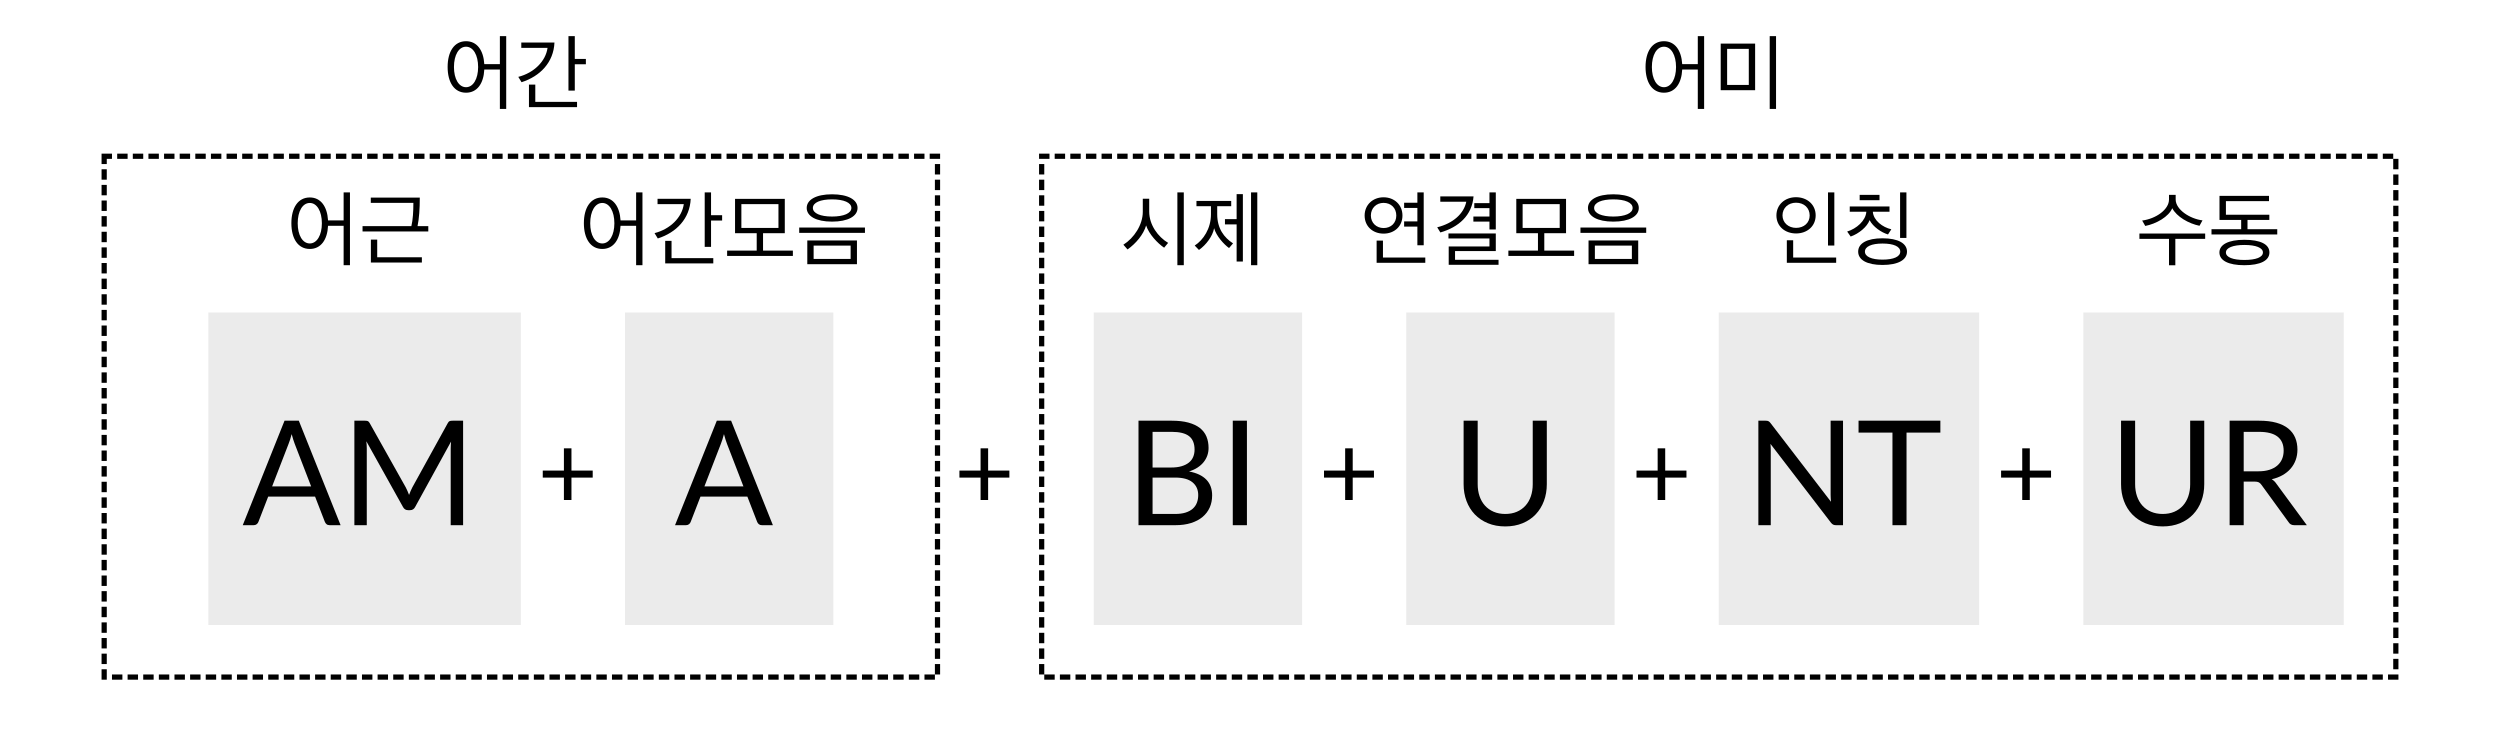
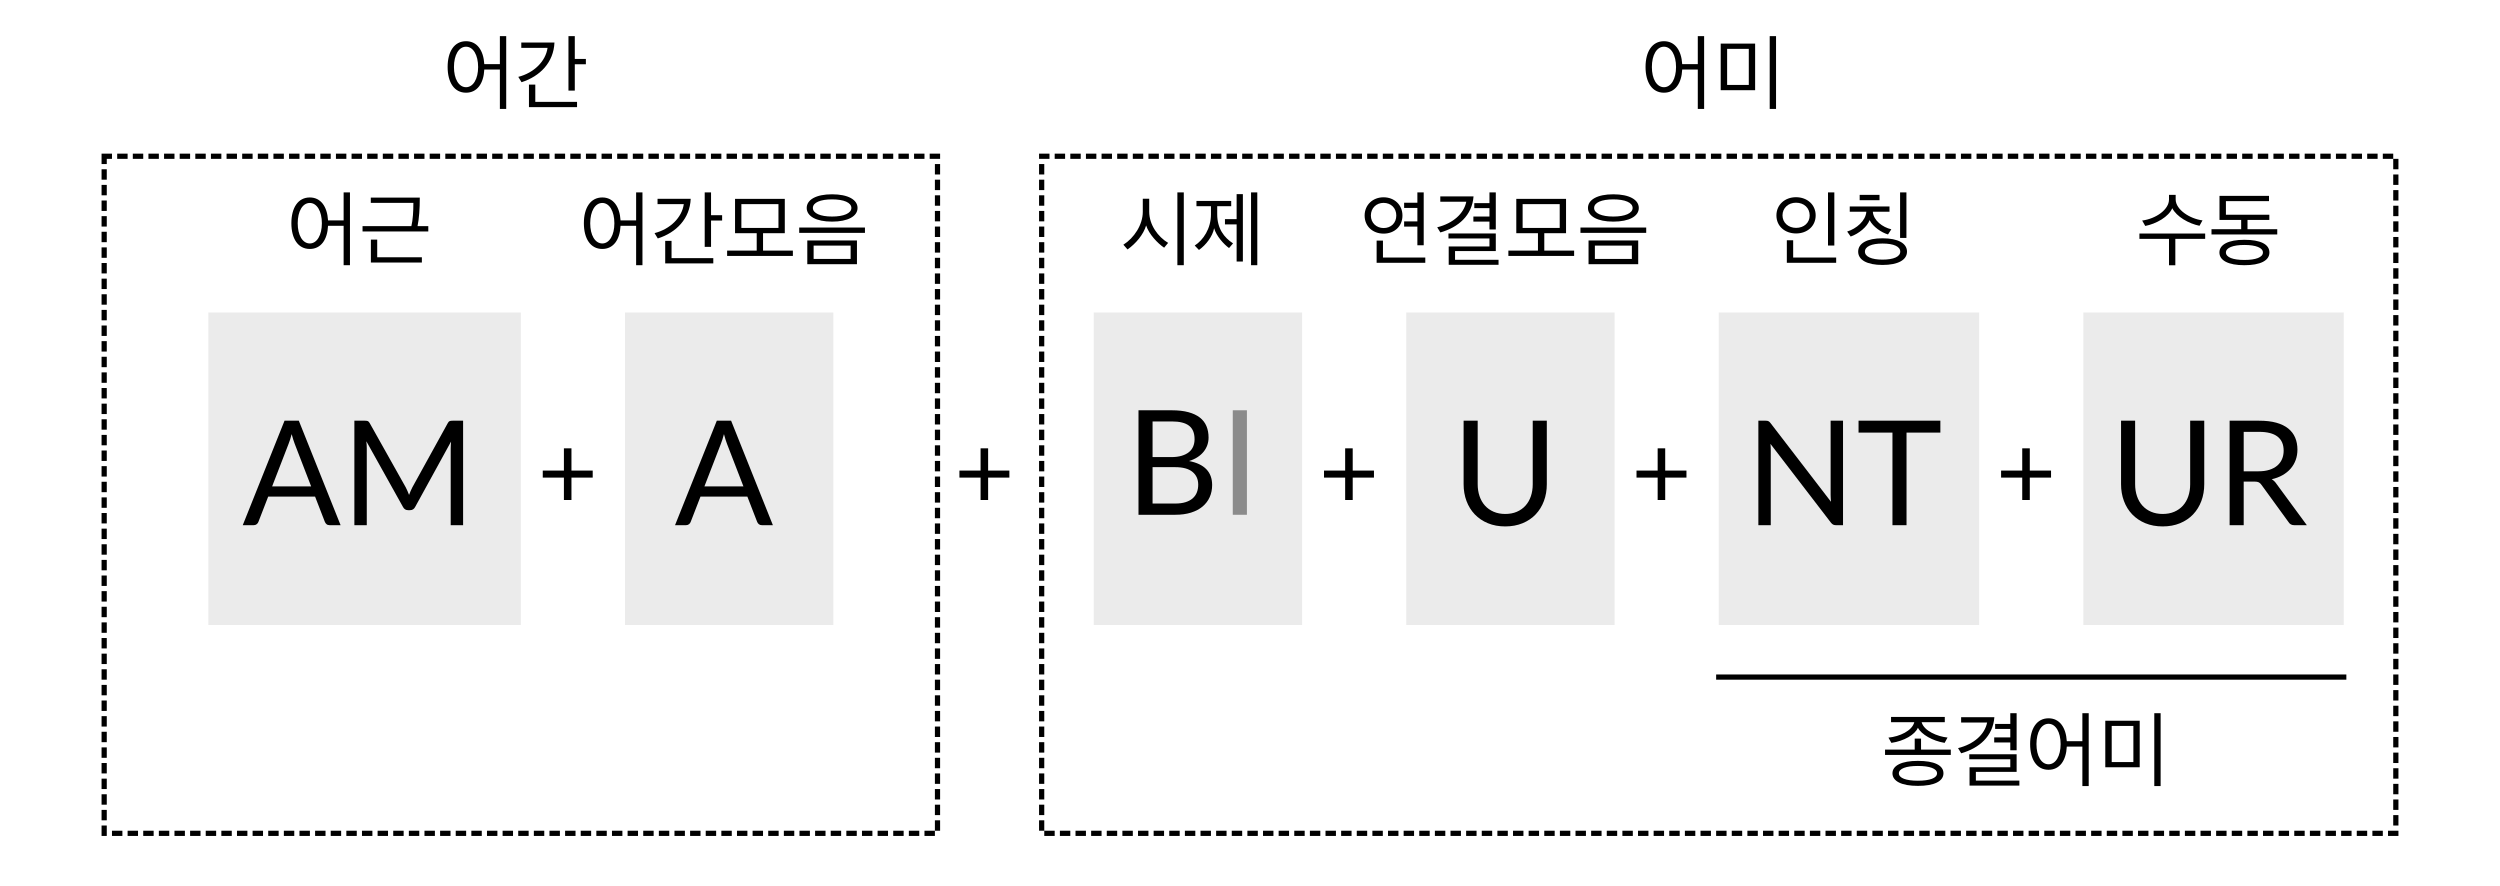
- <svg xmlns="http://www.w3.org/2000/svg" style="isolation:isolate" viewBox="0 0 480 140" width="480" height="140">
+ <svg xmlns="http://www.w3.org/2000/svg" style="isolation:isolate" viewBox="0 0 480 170" width="480" height="170">
  <defs>
-     <clipPath id="_clipPath_axQvrKxVKWteTwl1Pi8Dt5Fx5UOR42Oq">
-       <rect width="480" height="140" />
+     <clipPath id="_clipPath_yITg8J8b8VTENpakgThCFfCZVciFn6JV">
+       <rect width="480" height="170" />
    </clipPath>
  </defs>
-   <g clip-path="url(#_clipPath_axQvrKxVKWteTwl1Pi8Dt5Fx5UOR42Oq)">
-     <path d=" M 20 30 L 180 30 L 180 130 L 20 130 L 20 30 Z " fill="none" vector-effect="non-scaling-stroke" stroke-width="1" stroke-dasharray="1,2" stroke="rgb(0,0,0)" stroke-linejoin="miter" stroke-linecap="square" stroke-miterlimit="3" />
-     <path d=" M 200 30 L 460 30 L 460 130 L 200 130 L 200 30 Z " fill="none" vector-effect="non-scaling-stroke" stroke-width="1" stroke-dasharray="1,2" stroke="rgb(0,0,0)" stroke-linejoin="miter" stroke-linecap="square" stroke-miterlimit="3" />
+   <g clip-path="url(#_clipPath_yITg8J8b8VTENpakgThCFfCZVciFn6JV)">
+     <path d=" M 20 30 L 180 30 L 180 160 L 20 160 L 20 30 Z " fill="none" vector-effect="non-scaling-stroke" stroke-width="1" stroke-dasharray="1,2" stroke="rgb(0,0,0)" stroke-linejoin="miter" stroke-linecap="square" stroke-miterlimit="3" />
+     <path d=" M 200 30 L 460 30 L 460 160 L 200 160 L 200 30 Z " fill="none" vector-effect="non-scaling-stroke" stroke-width="1" stroke-dasharray="1,2" stroke="rgb(0,0,0)" stroke-linejoin="miter" stroke-linecap="square" stroke-miterlimit="3" />
    <path d=" M 330 60 L 380 60 L 380 120 L 330 120 L 330 60 Z " fill="rgb(235,235,235)" />
    <path d=" M 400 60 L 450 60 L 450 120 L 400 120 L 400 60 Z " fill="rgb(235,235,235)" />
    <path d=" M 351.48 80.774 L 353.86 80.774 L 353.86 100.836 L 352.502 100.836 L 352.502 100.836 Q 352.18 100.836 351.963 100.724 L 351.963 100.724 L 351.963 100.724 Q 351.746 100.612 351.536 100.346 L 351.536 100.346 L 339.93 85.226 L 339.93 85.226 Q 339.958 85.576 339.972 85.912 L 339.972 85.912 L 339.972 85.912 Q 339.986 86.248 339.986 86.542 L 339.986 86.542 L 339.986 100.836 L 337.606 100.836 L 337.606 80.774 L 339.006 80.774 L 339.006 80.774 Q 339.188 80.774 339.314 80.795 L 339.314 80.795 L 339.314 80.795 Q 339.44 80.816 339.538 80.865 L 339.538 80.865 L 339.538 80.865 Q 339.636 80.914 339.734 81.005 L 339.734 81.005 L 339.734 81.005 Q 339.832 81.096 339.944 81.236 L 339.944 81.236 L 351.55 96.342 L 351.55 96.342 Q 351.522 95.978 351.501 95.635 L 351.501 95.635 L 351.501 95.635 Q 351.48 95.292 351.48 94.984 L 351.48 94.984 L 351.48 80.774 L 351.48 80.774 Z  M 372.55 80.774 L 372.55 83.056 L 366.054 83.056 L 366.054 100.836 L 363.352 100.836 L 363.352 83.056 L 356.842 83.056 L 356.842 80.774 L 372.55 80.774 L 372.55 80.774 Z " fill-rule="evenodd" fill="rgb(0,0,0)" />
    <path d=" M 415.236 98.68 L 415.236 98.68 L 415.236 98.68 Q 416.482 98.68 417.462 98.26 L 417.462 98.26 L 417.462 98.26 Q 418.442 97.84 419.121 97.084 L 419.121 97.084 L 419.121 97.084 Q 419.8 96.328 420.157 95.278 L 420.157 95.278 L 420.157 95.278 Q 420.514 94.228 420.514 92.968 L 420.514 92.968 L 420.514 80.774 L 423.216 80.774 L 423.216 92.968 L 423.216 92.968 Q 423.216 94.704 422.663 96.188 L 422.663 96.188 L 422.663 96.188 Q 422.11 97.672 421.081 98.757 L 421.081 98.757 L 421.081 98.757 Q 420.052 99.842 418.568 100.458 L 418.568 100.458 L 418.568 100.458 Q 417.084 101.074 415.236 101.074 L 415.236 101.074 L 415.236 101.074 Q 413.388 101.074 411.904 100.458 L 411.904 100.458 L 411.904 100.458 Q 410.42 99.842 409.384 98.757 L 409.384 98.757 L 409.384 98.757 Q 408.348 97.672 407.795 96.188 L 407.795 96.188 L 407.795 96.188 Q 407.242 94.704 407.242 92.968 L 407.242 92.968 L 407.242 80.774 L 409.944 80.774 L 409.944 92.954 L 409.944 92.954 Q 409.944 94.214 410.301 95.264 L 410.301 95.264 L 410.301 95.264 Q 410.658 96.314 411.337 97.07 L 411.337 97.07 L 411.337 97.07 Q 412.016 97.826 413.003 98.253 L 413.003 98.253 L 413.003 98.253 Q 413.99 98.68 415.236 98.68 Z  M 430.79 90.49 L 433.646 90.49 L 433.646 90.49 Q 434.822 90.49 435.725 90.203 L 435.725 90.203 L 435.725 90.203 Q 436.628 89.916 437.237 89.391 L 437.237 89.391 L 437.237 89.391 Q 437.846 88.866 438.154 88.138 L 438.154 88.138 L 438.154 88.138 Q 438.462 87.41 438.462 86.528 L 438.462 86.528 L 438.462 86.528 Q 438.462 84.736 437.286 83.826 L 437.286 83.826 L 437.286 83.826 Q 436.11 82.916 433.758 82.916 L 433.758 82.916 L 430.79 82.916 L 430.79 90.49 L 430.79 90.49 Z  M 437.062 92.87 L 442.914 100.836 L 440.506 100.836 L 440.506 100.836 Q 439.764 100.836 439.414 100.262 L 439.414 100.262 L 434.206 93.094 L 434.206 93.094 Q 433.968 92.758 433.695 92.611 L 433.695 92.611 L 433.695 92.611 Q 433.422 92.464 432.848 92.464 L 432.848 92.464 L 430.79 92.464 L 430.79 100.836 L 428.088 100.836 L 428.088 80.774 L 433.758 80.774 L 433.758 80.774 Q 435.662 80.774 437.048 81.159 L 437.048 81.159 L 437.048 81.159 Q 438.434 81.544 439.337 82.272 L 439.337 82.272 L 439.337 82.272 Q 440.24 83 440.674 84.029 L 440.674 84.029 L 440.674 84.029 Q 441.108 85.058 441.108 86.332 L 441.108 86.332 L 441.108 86.332 Q 441.108 87.396 440.772 88.32 L 440.772 88.32 L 440.772 88.32 Q 440.436 89.244 439.799 89.979 L 439.799 89.979 L 439.799 89.979 Q 439.162 90.714 438.245 91.232 L 438.245 91.232 L 438.245 91.232 Q 437.328 91.75 436.166 92.016 L 436.166 92.016 L 436.166 92.016 Q 436.684 92.31 437.062 92.87 L 437.062 92.87 L 437.062 92.87 Z " fill-rule="evenodd" fill="rgb(0,0,0)" />
    <path d=" M 352.192 47.144 L 352.192 36.936 L 350.976 36.936 L 350.976 47.144 L 352.192 47.144 Z  M 352.544 50.456 L 352.544 49.448 L 344.288 49.448 L 344.288 46.136 L 343.072 46.136 L 343.072 50.456 L 352.544 50.456 Z  M 344.832 37.864 C 342.72 37.864 341.072 39.288 341.072 41.368 C 341.072 43.448 342.72 44.824 344.848 44.824 C 346.976 44.824 348.608 43.432 348.608 41.352 C 348.608 39.272 346.96 37.864 344.832 37.864 Z  M 344.832 38.92 C 346.384 38.92 347.456 39.928 347.456 41.368 C 347.456 42.76 346.384 43.752 344.848 43.752 C 343.376 43.752 342.24 42.76 342.24 41.352 C 342.24 39.928 343.36 38.92 344.832 38.92 Z  M 366.144 48.312 C 366.144 46.728 364.448 45.752 361.44 45.752 C 358.448 45.752 356.768 46.728 356.768 48.312 C 356.768 49.896 358.448 50.872 361.44 50.872 C 364.448 50.872 366.144 49.896 366.144 48.312 Z  M 363.136 44.024 C 361.456 43.64 359.696 42.328 359.584 40.648 L 362.784 40.648 L 362.784 39.64 L 355.152 39.64 L 355.152 40.648 L 358.336 40.648 C 358.224 42.376 356.448 43.912 354.656 44.456 L 355.328 45.416 C 356.928 44.856 358.512 43.528 358.96 42.264 C 359.632 43.56 361.216 44.632 362.496 45.016 L 363.136 44.024 Z  M 364.848 48.312 C 364.848 49.272 363.6 49.848 361.44 49.848 C 359.328 49.848 358.064 49.272 358.064 48.312 C 358.064 47.336 359.328 46.76 361.44 46.76 C 363.6 46.76 364.848 47.336 364.848 48.312 Z  M 366.032 45.688 L 366.032 36.936 L 364.816 36.936 L 364.816 45.688 L 366.032 45.688 Z  M 360.864 38.44 L 360.864 37.416 L 357.056 37.416 L 357.056 38.44 L 360.864 38.44 Z " fill-rule="evenodd" fill="rgb(0,0,0)" />
    <path d=" M 417.664 50.936 L 417.664 45.864 L 423.392 45.864 L 423.392 44.84 L 410.768 44.84 L 410.768 45.864 L 416.448 45.864 L 416.448 50.936 L 417.664 50.936 Z  M 422.88 42.312 C 420.416 42.008 417.728 40.216 417.728 38.312 L 417.728 37.416 L 416.448 37.416 L 416.448 38.312 C 416.448 40.216 413.984 41.992 411.296 42.344 L 411.888 43.384 C 414.016 42.968 416.4 41.608 417.072 39.976 C 417.92 41.608 420.208 42.92 422.304 43.352 L 422.88 42.312 Z  M 435.728 48.472 C 435.728 46.888 433.984 46.04 430.912 46.04 C 427.856 46.04 426.128 46.952 426.128 48.472 C 426.128 50.024 427.856 50.92 430.912 50.92 C 433.984 50.92 435.728 50.04 435.728 48.472 Z  M 435.712 42.232 L 435.712 41.224 L 427.376 41.224 L 427.376 38.616 L 435.648 38.616 L 435.648 37.608 L 426.144 37.608 L 426.144 42.232 L 430.304 42.232 L 430.304 44.008 L 424.608 44.008 L 424.608 45.016 L 437.232 45.016 L 437.232 44.008 L 431.52 44.008 L 431.52 42.232 L 435.712 42.232 Z  M 430.912 47.032 C 433.136 47.032 434.48 47.576 434.48 48.472 C 434.48 49.4 433.136 49.912 430.912 49.912 C 428.72 49.912 427.376 49.4 427.376 48.472 C 427.376 47.576 428.72 47.032 430.912 47.032 Z " fill-rule="evenodd" fill="rgb(0,0,0)" />
    <path d=" M 323.8 90.35 L 323.8 91.7 L 319.72 91.7 L 319.72 96 L 318.27 96 L 318.27 91.7 L 314.21 91.7 L 314.21 90.35 L 318.27 90.35 L 318.27 86.08 L 319.72 86.08 L 319.72 90.35 L 323.8 90.35 L 323.8 90.35 Z " fill="rgb(0,0,0)" />
    <path d=" M 393.8 90.35 L 393.8 91.7 L 389.72 91.7 L 389.72 96 L 388.27 96 L 388.27 91.7 L 384.21 91.7 L 384.21 90.35 L 388.27 90.35 L 388.27 86.08 L 389.72 86.08 L 389.72 90.35 L 393.8 90.35 L 393.8 90.35 Z " fill="rgb(0,0,0)" />
    <path d=" M 270 60 L 310 60 L 310 120 L 270 120 L 270 60 Z " fill="rgb(235,235,235)" />
    <path d=" M 289.007 98.68 L 289.007 98.68 L 289.007 98.68 Q 290.253 98.68 291.233 98.26 L 291.233 98.26 L 291.233 98.26 Q 292.213 97.84 292.892 97.084 L 292.892 97.084 L 292.892 97.084 Q 293.571 96.328 293.928 95.278 L 293.928 95.278 L 293.928 95.278 Q 294.285 94.228 294.285 92.968 L 294.285 92.968 L 294.285 80.774 L 296.987 80.774 L 296.987 92.968 L 296.987 92.968 Q 296.987 94.704 296.434 96.188 L 296.434 96.188 L 296.434 96.188 Q 295.881 97.672 294.852 98.757 L 294.852 98.757 L 294.852 98.757 Q 293.823 99.842 292.339 100.458 L 292.339 100.458 L 292.339 100.458 Q 290.855 101.074 289.007 101.074 L 289.007 101.074 L 289.007 101.074 Q 287.159 101.074 285.675 100.458 L 285.675 100.458 L 285.675 100.458 Q 284.191 99.842 283.155 98.757 L 283.155 98.757 L 283.155 98.757 Q 282.119 97.672 281.566 96.188 L 281.566 96.188 L 281.566 96.188 Q 281.013 94.704 281.013 92.968 L 281.013 92.968 L 281.013 80.774 L 283.715 80.774 L 283.715 92.954 L 283.715 92.954 Q 283.715 94.214 284.072 95.264 L 284.072 95.264 L 284.072 95.264 Q 284.429 96.314 285.108 97.07 L 285.108 97.07 L 285.108 97.07 Q 285.787 97.826 286.774 98.253 L 286.774 98.253 L 286.774 98.253 Q 287.761 98.68 289.007 98.68 Z " fill="rgb(0,0,0)" />
    <path d=" M 272.136 39.928 L 272.136 42.504 L 269.592 42.504 L 269.592 43.512 L 272.136 43.512 L 272.136 47.096 L 273.352 47.096 L 273.352 36.936 L 272.136 36.936 L 272.136 38.92 L 269.592 38.92 L 269.592 39.928 L 272.136 39.928 Z  M 273.656 50.456 L 273.656 49.448 L 265.528 49.448 L 265.528 46.2 L 264.312 46.2 L 264.312 50.456 L 273.656 50.456 Z  M 265.64 37.88 C 263.592 37.88 262.008 39.32 262.008 41.384 C 262.008 43.48 263.592 44.856 265.656 44.856 C 267.704 44.856 269.272 43.464 269.272 41.384 C 269.272 39.304 267.688 37.88 265.64 37.88 Z  M 265.64 38.952 C 267.096 38.952 268.088 39.96 268.088 41.384 C 268.088 42.792 267.096 43.784 265.656 43.784 C 264.264 43.784 263.208 42.792 263.208 41.384 C 263.208 39.96 264.248 38.952 265.64 38.952 Z  M 287.72 50.84 L 287.72 49.88 L 279.368 49.88 L 279.368 48.2 L 287.192 48.2 L 287.192 44.824 L 278.104 44.824 L 278.104 45.784 L 285.976 45.784 L 285.976 47.32 L 278.152 47.32 L 278.152 50.84 L 287.72 50.84 Z  M 282.92 37.704 L 276.536 37.704 L 276.536 38.728 L 281.528 38.728 C 281.064 41.016 279.016 42.872 275.944 43.64 L 276.552 44.632 C 280.04 43.624 282.632 41.384 282.92 37.704 Z  M 283.064 39.96 L 285.976 39.96 L 285.976 41.576 L 282.888 41.576 L 282.888 42.552 L 285.976 42.552 L 285.976 44.056 L 287.192 44.056 L 287.192 36.936 L 285.976 36.936 L 285.976 39 L 283.064 39 L 283.064 39.96 Z  M 302.232 49.144 L 302.232 48.12 L 296.504 48.12 L 296.504 44.776 L 300.68 44.776 L 300.68 38.184 L 291.128 38.184 L 291.128 44.776 L 295.288 44.776 L 295.288 48.12 L 289.608 48.12 L 289.608 49.144 L 302.232 49.144 Z  M 299.464 43.768 L 292.344 43.768 L 292.344 39.192 L 299.464 39.192 L 299.464 43.768 Z  M 316.072 44.712 L 316.072 43.688 L 303.448 43.688 L 303.448 44.712 L 316.072 44.712 Z  M 314.536 50.728 L 314.536 46.168 L 305 46.168 L 305 50.728 L 314.536 50.728 Z  M 313.32 49.72 L 306.216 49.72 L 306.216 47.16 L 313.32 47.16 L 313.32 49.72 Z  M 314.648 39.928 C 314.648 38.344 312.824 37.304 309.752 37.304 C 306.696 37.304 304.888 38.344 304.888 39.928 C 304.888 41.512 306.696 42.552 309.752 42.552 C 312.824 42.552 314.648 41.512 314.648 39.928 Z  M 313.464 39.928 C 313.464 40.952 311.992 41.576 309.752 41.576 C 307.512 41.576 306.072 40.952 306.072 39.928 C 306.072 38.888 307.512 38.28 309.752 38.28 C 311.992 38.28 313.464 38.888 313.464 39.928 Z " fill-rule="evenodd" fill="rgb(0,0,0)" />
    <path d=" M 263.8 90.35 L 263.8 91.7 L 259.72 91.7 L 259.72 96 L 258.27 96 L 258.27 91.7 L 254.21 91.7 L 254.21 90.35 L 258.27 90.35 L 258.27 86.08 L 259.72 86.08 L 259.72 90.35 L 263.8 90.35 L 263.8 90.35 Z " fill="rgb(0,0,0)" />
    <path d=" M 210 60 L 250 60 L 250 120 L 210 120 L 210 60 Z " fill="rgb(235,235,235)" />
-     <path d=" M 221.293 98.68 L 225.633 98.68 L 225.633 98.68 Q 226.795 98.68 227.635 98.414 L 227.635 98.414 L 227.635 98.414 Q 228.475 98.148 229.014 97.665 L 229.014 97.665 L 229.014 97.665 Q 229.553 97.182 229.805 96.517 L 229.805 96.517 L 229.805 96.517 Q 230.057 95.852 230.057 95.054 L 230.057 95.054 L 230.057 95.054 Q 230.057 93.5 228.951 92.597 L 228.951 92.597 L 228.951 92.597 Q 227.845 91.694 225.633 91.694 L 225.633 91.694 L 221.293 91.694 L 221.293 98.68 L 221.293 98.68 Z  M 224.989 82.916 L 221.293 82.916 L 221.293 89.762 L 224.877 89.762 L 224.877 89.762 Q 226.025 89.762 226.872 89.51 L 226.872 89.51 L 226.872 89.51 Q 227.719 89.258 228.272 88.81 L 228.272 88.81 L 228.272 88.81 Q 228.825 88.362 229.091 87.725 L 229.091 87.725 L 229.091 87.725 Q 229.357 87.088 229.357 86.332 L 229.357 86.332 L 229.357 86.332 Q 229.357 84.554 228.293 83.735 L 228.293 83.735 L 228.293 83.735 Q 227.229 82.916 224.989 82.916 L 224.989 82.916 L 224.989 82.916 Z  M 218.591 80.774 L 224.989 80.774 L 224.989 80.774 Q 226.837 80.774 228.174 81.138 L 228.174 81.138 L 228.174 81.138 Q 229.511 81.502 230.372 82.174 L 230.372 82.174 L 230.372 82.174 Q 231.233 82.846 231.639 83.819 L 231.639 83.819 L 231.639 83.819 Q 232.045 84.792 232.045 86.01 L 232.045 86.01 L 232.045 86.01 Q 232.045 86.752 231.814 87.431 L 231.814 87.431 L 231.814 87.431 Q 231.583 88.11 231.121 88.698 L 231.121 88.698 L 231.121 88.698 Q 230.659 89.286 229.952 89.755 L 229.952 89.755 L 229.952 89.755 Q 229.245 90.224 228.293 90.518 L 228.293 90.518 L 228.293 90.518 Q 230.505 90.938 231.618 92.093 L 231.618 92.093 L 231.618 92.093 Q 232.731 93.248 232.731 95.124 L 232.731 95.124 L 232.731 95.124 Q 232.731 96.398 232.262 97.448 L 232.262 97.448 L 232.262 97.448 Q 231.793 98.498 230.89 99.254 L 230.89 99.254 L 230.89 99.254 Q 229.987 100.01 228.671 100.423 L 228.671 100.423 L 228.671 100.423 Q 227.355 100.836 225.675 100.836 L 225.675 100.836 L 218.591 100.836 L 218.591 80.774 L 218.591 80.774 Z  M 239.409 80.774 L 239.409 100.836 L 236.693 100.836 L 236.693 80.774 L 239.409 80.774 L 239.409 80.774 Z " fill-rule="evenodd" fill="rgb(0,0,0)" />
+     <path d=" M 239.409 78.774 L 239.409 98.836 L 236.693 98.836 L 236.693 78.774 L 239.409 78.774 L 239.409 78.774 Z " fill="rgb(139,139,139)" />
+     <path d=" M 221.293 96.68 L 225.633 96.68 L 225.633 96.68 Q 226.795 96.68 227.635 96.414 L 227.635 96.414 L 227.635 96.414 Q 228.475 96.148 229.014 95.665 L 229.014 95.665 L 229.014 95.665 Q 229.553 95.182 229.805 94.517 L 229.805 94.517 L 229.805 94.517 Q 230.057 93.852 230.057 93.054 L 230.057 93.054 L 230.057 93.054 Q 230.057 91.5 228.951 90.597 L 228.951 90.597 L 228.951 90.597 Q 227.845 89.694 225.633 89.694 L 225.633 89.694 L 221.293 89.694 L 221.293 96.68 L 221.293 96.68 Z  M 224.989 80.916 L 221.293 80.916 L 221.293 87.762 L 224.877 87.762 L 224.877 87.762 Q 226.025 87.762 226.872 87.51 L 226.872 87.51 L 226.872 87.51 Q 227.719 87.258 228.272 86.81 L 228.272 86.81 L 228.272 86.81 Q 228.825 86.362 229.091 85.725 L 229.091 85.725 L 229.091 85.725 Q 229.357 85.088 229.357 84.332 L 229.357 84.332 L 229.357 84.332 Q 229.357 82.554 228.293 81.735 L 228.293 81.735 L 228.293 81.735 Q 227.229 80.916 224.989 80.916 L 224.989 80.916 L 224.989 80.916 Z  M 218.591 78.774 L 224.989 78.774 L 224.989 78.774 Q 226.837 78.774 228.174 79.138 L 228.174 79.138 L 228.174 79.138 Q 229.511 79.502 230.372 80.174 L 230.372 80.174 L 230.372 80.174 Q 231.233 80.846 231.639 81.819 L 231.639 81.819 L 231.639 81.819 Q 232.045 82.792 232.045 84.01 L 232.045 84.01 L 232.045 84.01 Q 232.045 84.752 231.814 85.431 L 231.814 85.431 L 231.814 85.431 Q 231.583 86.11 231.121 86.698 L 231.121 86.698 L 231.121 86.698 Q 230.659 87.286 229.952 87.755 L 229.952 87.755 L 229.952 87.755 Q 229.245 88.224 228.293 88.518 L 228.293 88.518 L 228.293 88.518 Q 230.505 88.938 231.618 90.093 L 231.618 90.093 L 231.618 90.093 Q 232.731 91.248 232.731 93.124 L 232.731 93.124 L 232.731 93.124 Q 232.731 94.398 232.262 95.448 L 232.262 95.448 L 232.262 95.448 Q 231.793 96.498 230.89 97.254 L 230.89 97.254 L 230.89 97.254 Q 229.987 98.01 228.671 98.423 L 228.671 98.423 L 228.671 98.423 Q 227.355 98.836 225.675 98.836 L 225.675 98.836 L 218.591 98.836 L 218.591 78.774 L 218.591 78.774 Z " fill-rule="evenodd" fill="rgb(0,0,0)" />
    <path d=" M 227.288 50.92 L 227.288 36.936 L 226.056 36.936 L 226.056 50.92 L 227.288 50.92 Z  M 224.28 46.632 C 222.344 45.48 220.648 43.192 220.648 40.632 L 220.648 38.152 L 219.416 38.152 L 219.416 40.68 C 219.416 43.16 217.736 45.704 215.688 46.984 L 216.488 47.896 C 218.104 46.744 219.544 45.032 220.056 43.288 C 220.6 44.968 222.248 46.696 223.512 47.56 L 224.28 46.632 Z  M 236.744 46.728 C 235.016 45.608 233.704 43.88 233.704 41.128 L 233.704 39.592 L 236.392 39.592 L 236.392 38.584 L 229.72 38.584 L 229.72 39.592 L 232.504 39.592 L 232.504 41.16 C 232.504 43.88 231.032 46.088 229.384 47.144 L 230.2 47.992 C 231.56 47.032 232.824 45.368 233.112 43.816 C 233.512 45.288 234.984 46.92 235.976 47.624 L 236.744 46.728 Z  M 238.632 50.216 L 238.632 37.272 L 237.432 37.272 L 237.432 42.072 L 235.192 42.072 L 235.192 43.08 L 237.432 43.08 L 237.432 50.216 L 238.632 50.216 Z  M 241.4 50.92 L 241.4 36.936 L 240.2 36.936 L 240.2 50.92 L 241.4 50.92 Z " fill-rule="evenodd" fill="rgb(0,0,0)" />
    <path d=" M 193.8 90.35 L 193.8 91.7 L 189.72 91.7 L 189.72 96 L 188.27 96 L 188.27 91.7 L 184.21 91.7 L 184.21 90.35 L 188.27 90.35 L 188.27 86.08 L 189.72 86.08 L 189.72 90.35 L 193.8 90.35 L 193.8 90.35 Z " fill="rgb(0,0,0)" />
    <path d=" M 120 60 L 160 60 L 160 120 L 120 120 L 120 60 Z " fill="rgb(235,235,235)" />
    <path d=" M 135.248 93.388 L 142.738 93.388 L 139.588 85.226 L 139.588 85.226 Q 139.448 84.862 139.294 84.379 L 139.294 84.379 L 139.294 84.379 Q 139.14 83.896 139 83.35 L 139 83.35 L 139 83.35 Q 138.706 84.484 138.398 85.24 L 138.398 85.24 L 135.248 93.388 L 135.248 93.388 Z  M 140.372 80.774 L 148.394 100.836 L 146.294 100.836 L 146.294 100.836 Q 145.93 100.836 145.706 100.654 L 145.706 100.654 L 145.706 100.654 Q 145.482 100.472 145.37 100.192 L 145.37 100.192 L 143.494 95.348 L 134.492 95.348 L 132.616 100.192 L 132.616 100.192 Q 132.532 100.444 132.294 100.64 L 132.294 100.64 L 132.294 100.64 Q 132.056 100.836 131.706 100.836 L 131.706 100.836 L 129.606 100.836 L 137.628 80.774 L 140.372 80.774 L 140.372 80.774 Z " fill-rule="evenodd" fill="rgb(0,0,0)" />
    <path d=" M 112.104 42.856 C 112.104 45.832 113.384 47.8 115.64 47.8 C 117.768 47.8 119.016 46.04 119.144 43.352 L 122.136 43.352 L 122.136 50.92 L 123.352 50.92 L 123.352 36.936 L 122.136 36.936 L 122.136 42.312 L 119.144 42.312 C 118.984 39.656 117.752 37.912 115.64 37.912 C 113.384 37.912 112.104 39.896 112.104 42.856 Z  M 117.96 42.872 C 117.96 45.144 117.016 46.744 115.64 46.744 C 114.248 46.744 113.32 45.144 113.32 42.872 C 113.32 40.568 114.248 38.968 115.64 38.968 C 117.016 38.968 117.96 40.568 117.96 42.872 Z  M 138.648 42.344 L 138.648 41.32 L 136.52 41.32 L 136.52 36.936 L 135.304 36.936 L 135.304 47.4 L 136.52 47.4 L 136.52 42.344 L 138.648 42.344 Z  M 136.952 50.568 L 136.952 49.56 L 128.936 49.56 L 128.936 46.248 L 127.72 46.248 L 127.72 50.568 L 136.952 50.568 Z  M 126.248 38.168 L 126.248 39.192 L 131.288 39.192 C 130.936 41.768 128.68 43.992 125.672 44.76 L 126.296 45.784 C 129.864 44.648 132.456 41.976 132.616 38.168 L 126.248 38.168 Z  M 152.232 49.144 L 152.232 48.12 L 146.504 48.12 L 146.504 44.776 L 150.68 44.776 L 150.68 38.184 L 141.128 38.184 L 141.128 44.776 L 145.288 44.776 L 145.288 48.12 L 139.608 48.12 L 139.608 49.144 L 152.232 49.144 Z  M 149.464 43.768 L 142.344 43.768 L 142.344 39.192 L 149.464 39.192 L 149.464 43.768 Z  M 166.072 44.712 L 166.072 43.688 L 153.448 43.688 L 153.448 44.712 L 166.072 44.712 Z  M 164.536 50.728 L 164.536 46.168 L 155 46.168 L 155 50.728 L 164.536 50.728 Z  M 163.32 49.72 L 156.216 49.72 L 156.216 47.16 L 163.32 47.16 L 163.32 49.72 Z  M 164.648 39.928 C 164.648 38.344 162.824 37.304 159.752 37.304 C 156.696 37.304 154.888 38.344 154.888 39.928 C 154.888 41.512 156.696 42.552 159.752 42.552 C 162.824 42.552 164.648 41.512 164.648 39.928 Z  M 163.464 39.928 C 163.464 40.952 161.992 41.576 159.752 41.576 C 157.512 41.576 156.072 40.952 156.072 39.928 C 156.072 38.888 157.512 38.28 159.752 38.28 C 161.992 38.28 163.464 38.888 163.464 39.928 Z " fill-rule="evenodd" fill="rgb(0,0,0)" />
    <path d=" M 113.8 90.35 L 113.8 91.7 L 109.72 91.7 L 109.72 96 L 108.27 96 L 108.27 91.7 L 104.21 91.7 L 104.21 90.35 L 108.27 90.35 L 108.27 86.08 L 109.72 86.08 L 109.72 90.35 L 113.8 90.35 L 113.8 90.35 Z " fill="rgb(0,0,0)" />
    <path d=" M 55.944 42.856 C 55.944 45.832 57.224 47.8 59.48 47.8 C 61.608 47.8 62.856 46.04 62.984 43.352 L 65.976 43.352 L 65.976 50.92 L 67.192 50.92 L 67.192 36.936 L 65.976 36.936 L 65.976 42.312 L 62.984 42.312 C 62.824 39.656 61.592 37.912 59.48 37.912 C 57.224 37.912 55.944 39.896 55.944 42.856 Z  M 61.8 42.872 C 61.8 45.144 60.856 46.744 59.48 46.744 C 58.088 46.744 57.16 45.144 57.16 42.872 C 57.16 40.568 58.088 38.968 59.48 38.968 C 60.856 38.968 61.8 40.568 61.8 42.872 Z  M 82.232 44.44 L 82.232 43.416 L 80.168 43.416 C 80.472 41.96 80.6 40.072 80.6 37.944 L 71.192 37.944 L 71.192 38.952 L 79.368 38.952 C 79.368 40.616 79.272 42.216 78.984 43.416 L 69.608 43.416 L 69.608 44.44 L 82.232 44.44 Z  M 81 50.408 L 81 49.4 L 72.424 49.4 L 72.424 46.008 L 71.208 46.008 L 71.208 50.408 L 81 50.408 Z " fill-rule="evenodd" fill="rgb(0,0,0)" />
    <path d=" M 85.944 12.856 C 85.944 15.832 87.224 17.8 89.48 17.8 C 91.608 17.8 92.856 16.04 92.984 13.352 L 95.976 13.352 L 95.976 20.92 L 97.192 20.92 L 97.192 6.936 L 95.976 6.936 L 95.976 12.312 L 92.984 12.312 C 92.824 9.656 91.592 7.912 89.48 7.912 C 87.224 7.912 85.944 9.896 85.944 12.856 Z  M 91.8 12.872 C 91.8 15.144 90.856 16.744 89.48 16.744 C 88.088 16.744 87.16 15.144 87.16 12.872 C 87.16 10.568 88.088 8.968 89.48 8.968 C 90.856 8.968 91.8 10.568 91.8 12.872 Z  M 112.488 12.344 L 112.488 11.32 L 110.36 11.32 L 110.36 6.936 L 109.144 6.936 L 109.144 17.4 L 110.36 17.4 L 110.36 12.344 L 112.488 12.344 Z  M 110.792 20.568 L 110.792 19.56 L 102.776 19.56 L 102.776 16.248 L 101.56 16.248 L 101.56 20.568 L 110.792 20.568 Z  M 100.088 8.168 L 100.088 9.192 L 105.128 9.192 C 104.776 11.768 102.52 13.992 99.512 14.76 L 100.136 15.784 C 103.704 14.648 106.296 11.976 106.456 8.168 L 100.088 8.168 Z " fill-rule="evenodd" fill="rgb(0,0,0)" />
    <path d=" M 315.944 12.856 C 315.944 15.832 317.224 17.8 319.48 17.8 C 321.608 17.8 322.856 16.04 322.984 13.352 L 325.976 13.352 L 325.976 20.92 L 327.192 20.92 L 327.192 6.936 L 325.976 6.936 L 325.976 12.312 L 322.984 12.312 C 322.824 9.656 321.592 7.912 319.48 7.912 C 317.224 7.912 315.944 9.896 315.944 12.856 Z  M 321.8 12.872 C 321.8 15.144 320.856 16.744 319.48 16.744 C 318.088 16.744 317.16 15.144 317.16 12.872 C 317.16 10.568 318.088 8.968 319.48 8.968 C 320.856 8.968 321.8 10.568 321.8 12.872 Z  M 341 20.92 L 341 6.936 L 339.784 6.936 L 339.784 20.92 L 341 20.92 Z  M 336.984 17.32 L 336.984 8.376 L 330.376 8.376 L 330.376 17.32 L 336.984 17.32 Z  M 335.768 16.312 L 331.608 16.312 L 331.608 9.384 L 335.768 9.384 L 335.768 16.312 Z " fill-rule="evenodd" fill="rgb(0,0,0)" />
    <path d=" M 40 60 L 100 60 L 100 120 L 40 120 L 40 60 Z " fill="rgb(235,235,235)" />
    <path d=" M 52.249 93.388 L 59.739 93.388 L 56.589 85.226 L 56.589 85.226 Q 56.449 84.862 56.295 84.379 L 56.295 84.379 L 56.295 84.379 Q 56.141 83.896 56.001 83.35 L 56.001 83.35 L 56.001 83.35 Q 55.707 84.484 55.399 85.24 L 55.399 85.24 L 52.249 93.388 L 52.249 93.388 Z  M 57.373 80.774 L 65.395 100.836 L 63.295 100.836 L 63.295 100.836 Q 62.931 100.836 62.707 100.654 L 62.707 100.654 L 62.707 100.654 Q 62.483 100.472 62.371 100.192 L 62.371 100.192 L 60.495 95.348 L 51.493 95.348 L 49.617 100.192 L 49.617 100.192 Q 49.533 100.444 49.295 100.64 L 49.295 100.64 L 49.295 100.64 Q 49.057 100.836 48.707 100.836 L 48.707 100.836 L 46.607 100.836 L 54.629 80.774 L 57.373 80.774 L 57.373 80.774 Z  M 86.913 80.774 L 88.915 80.774 L 88.915 100.836 L 86.535 100.836 L 86.535 86.094 L 86.535 86.094 Q 86.535 85.8 86.556 85.464 L 86.556 85.464 L 86.556 85.464 Q 86.577 85.128 86.605 84.778 L 86.605 84.778 L 79.717 97.322 L 79.717 97.322 Q 79.395 97.952 78.737 97.952 L 78.737 97.952 L 78.345 97.952 L 78.345 97.952 Q 77.687 97.952 77.365 97.322 L 77.365 97.322 L 70.337 84.722 L 70.337 84.722 Q 70.421 85.464 70.421 86.094 L 70.421 86.094 L 70.421 100.836 L 68.041 100.836 L 68.041 80.774 L 70.043 80.774 L 70.043 80.774 Q 70.407 80.774 70.603 80.844 L 70.603 80.844 L 70.603 80.844 Q 70.799 80.914 70.981 81.236 L 70.981 81.236 L 77.911 93.584 L 77.911 93.584 Q 78.079 93.92 78.24 94.284 L 78.24 94.284 L 78.24 94.284 Q 78.401 94.648 78.541 95.026 L 78.541 95.026 L 78.541 95.026 Q 78.681 94.648 78.835 94.277 L 78.835 94.277 L 78.835 94.277 Q 78.989 93.906 79.171 93.57 L 79.171 93.57 L 85.975 81.236 L 85.975 81.236 Q 86.143 80.914 86.346 80.844 L 86.346 80.844 L 86.346 80.844 Q 86.549 80.774 86.913 80.774 L 86.913 80.774 L 86.913 80.774 Z " fill-rule="evenodd" fill="rgb(0,0,0)" />
+     <path d=" M 373.144 148.472 C 373.144 146.92 371.368 146.088 368.232 146.088 C 365.112 146.088 363.352 146.984 363.352 148.472 C 363.352 149.992 365.112 150.888 368.232 150.888 C 371.368 150.888 373.144 150.008 373.144 148.472 Z  M 373.928 141.608 C 371.976 141.416 369.4 140.328 368.952 138.664 L 373.4 138.664 L 373.4 137.656 L 363.08 137.656 L 363.08 138.664 L 367.544 138.664 C 367.128 140.312 364.744 141.416 362.584 141.624 L 363.144 142.632 C 365.608 142.28 367.688 141.032 368.232 139.736 C 368.936 141.016 371.032 142.248 373.368 142.632 L 373.928 141.608 Z  M 368.232 147.064 C 370.504 147.064 371.912 147.576 371.912 148.472 C 371.912 149.4 370.504 149.896 368.232 149.896 C 365.976 149.896 364.584 149.4 364.584 148.472 C 364.584 147.576 365.976 147.064 368.232 147.064 Z  M 374.552 144.952 L 374.552 143.928 L 368.84 143.928 L 368.84 141.816 L 367.624 141.816 L 367.624 143.928 L 361.928 143.928 L 361.928 144.952 L 374.552 144.952 Z  M 387.72 150.84 L 387.72 149.88 L 379.368 149.88 L 379.368 148.2 L 387.192 148.2 L 387.192 144.824 L 378.104 144.824 L 378.104 145.784 L 385.976 145.784 L 385.976 147.32 L 378.152 147.32 L 378.152 150.84 L 387.72 150.84 Z  M 382.92 137.704 L 376.536 137.704 L 376.536 138.728 L 381.528 138.728 C 381.064 141.016 379.016 142.872 375.944 143.64 L 376.552 144.632 C 380.04 143.624 382.632 141.384 382.92 137.704 Z  M 383.064 139.96 L 385.976 139.96 L 385.976 141.576 L 382.888 141.576 L 382.888 142.552 L 385.976 142.552 L 385.976 144.056 L 387.192 144.056 L 387.192 136.936 L 385.976 136.936 L 385.976 139 L 383.064 139 L 383.064 139.96 Z  M 389.784 142.856 C 389.784 145.832 391.064 147.8 393.32 147.8 C 395.448 147.8 396.696 146.04 396.824 143.352 L 399.816 143.352 L 399.816 150.92 L 401.032 150.92 L 401.032 136.936 L 399.816 136.936 L 399.816 142.312 L 396.824 142.312 C 396.664 139.656 395.432 137.912 393.32 137.912 C 391.064 137.912 389.784 139.896 389.784 142.856 Z  M 395.64 142.872 C 395.64 145.144 394.696 146.744 393.32 146.744 C 391.928 146.744 391 145.144 391 142.872 C 391 140.568 391.928 138.968 393.32 138.968 C 394.696 138.968 395.64 140.568 395.64 142.872 Z  M 414.84 150.92 L 414.84 136.936 L 413.624 136.936 L 413.624 150.92 L 414.84 150.92 Z  M 410.824 147.32 L 410.824 138.376 L 404.216 138.376 L 404.216 147.32 L 410.824 147.32 Z  M 409.608 146.312 L 405.448 146.312 L 405.448 139.384 L 409.608 139.384 L 409.608 146.312 Z " fill-rule="evenodd" fill="rgb(0,0,0)" />
+     <line x1="330" y1="130" x2="450" y2="130" vector-effect="non-scaling-stroke" stroke-width="1" stroke="rgb(0,0,0)" stroke-linejoin="miter" stroke-linecap="square" stroke-miterlimit="3" />
  </g>
</svg>
